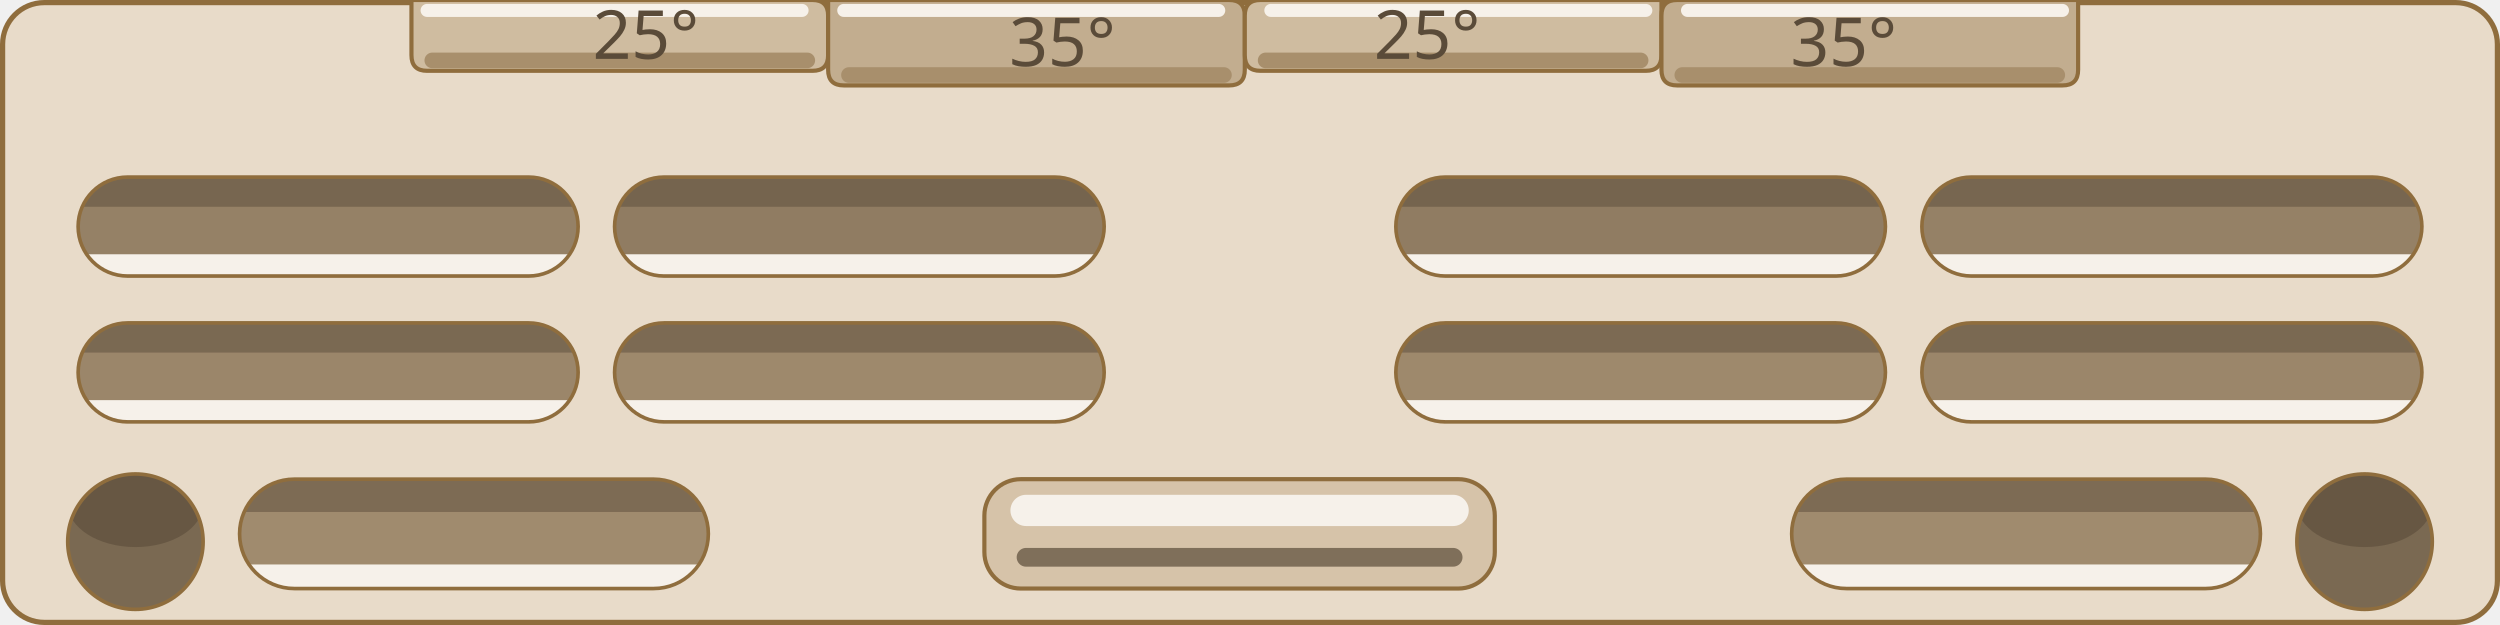
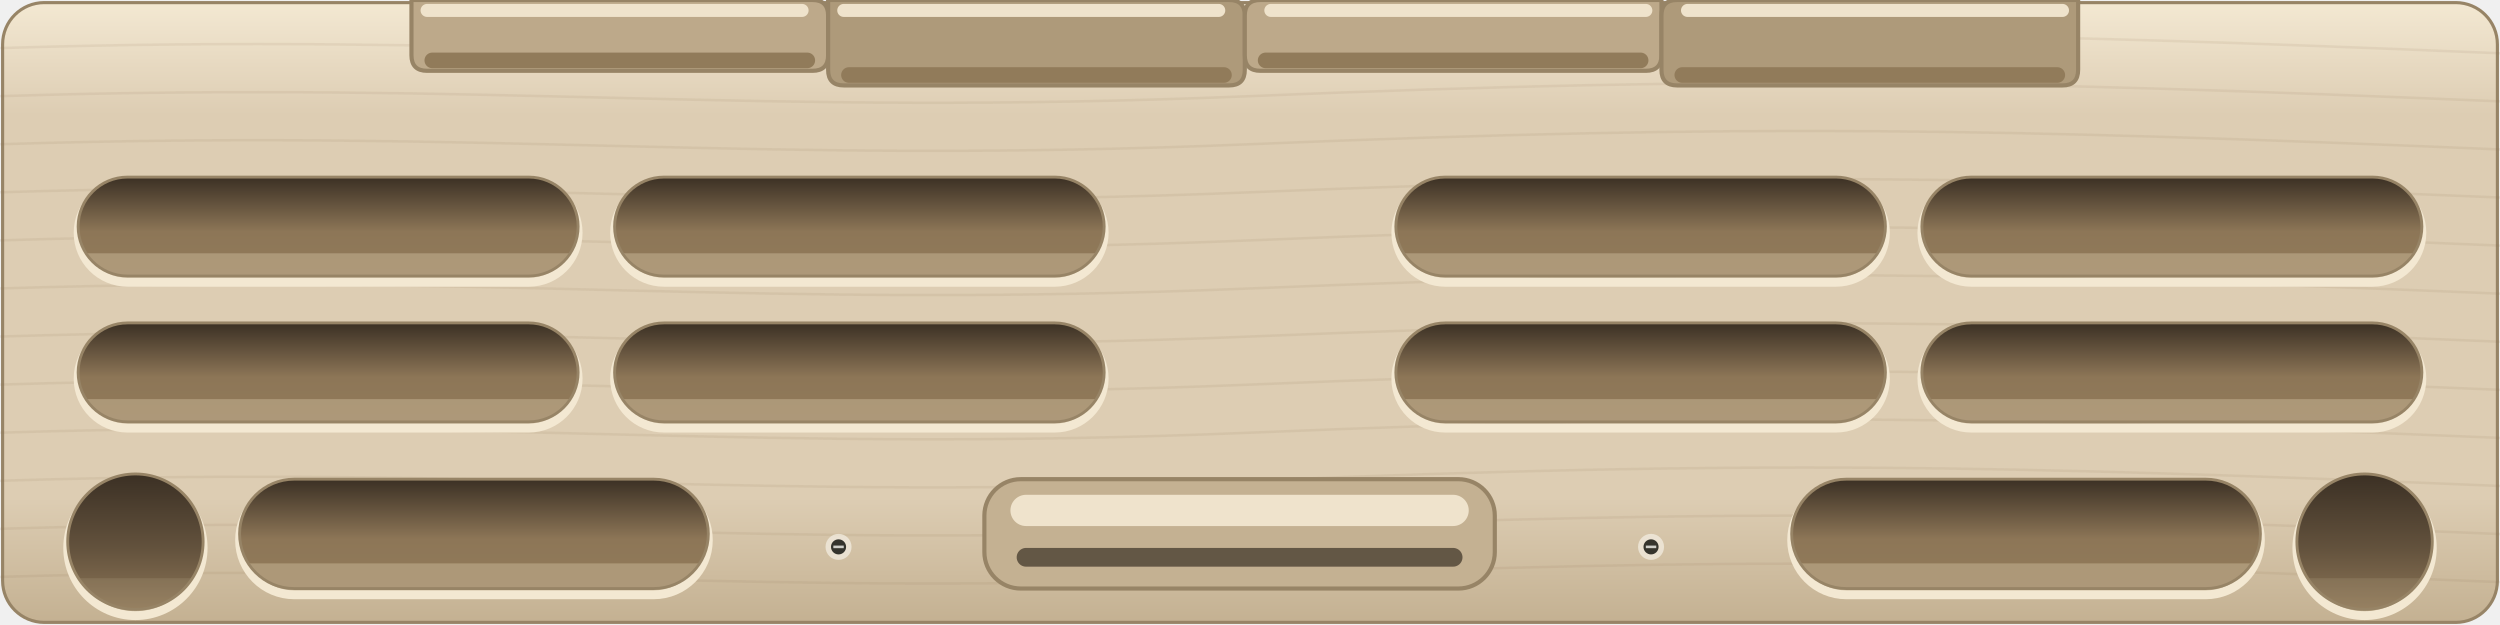
<svg xmlns="http://www.w3.org/2000/svg" viewBox="0 0 480 120" width="960" height="240">
  <defs>
+     <clipPath id="material-clip">
+       <rect width="480" height="120" rx="8" />
+     </clipPath>
+     <linearGradient id="board-light" x1="0" y1="0" x2="0" y2="1">
+       <stop offset="0" stop-color="#F3E8D2" />
+       <stop offset="0.18" stop-color="#DDCDB3" />
+       <stop offset="0.8" stop-color="#DDCDB3" />
+       <stop offset="1" stop-color="#C4B192" />
+     </linearGradient>
    <mask id="board-silhouette">
      <rect width="480" height="120" fill="white" />
      <path d="M0 0 H0 L0 0 Z" transform="translate(79 0)" fill="black" />
      <path d="M0 0 H0 L0 0 Z" transform="translate(159 0)" fill="black" />
      <path d="M0 0 H0 L0 0 Z" transform="translate(319 0) scale(-1 1)" fill="black" />
      <path d="M0 0 H0 L0 0 Z" transform="translate(399 0) scale(-1 1)" fill="black" />
    </mask>
-     <clipPath id="clip-edge-20-l">
+     <clipPath id="cut-edge-20-l">
      <rect x="15" y="34" width="96" height="19" rx="9.5" />
    </clipPath>
-     <clipPath id="clip-edge-25-l">
+     <linearGradient id="cavity-edge-20-l" x1="0" y1="0" x2="0" y2="1">
+       <stop offset="0" stop-color="#3B3024" />
+       <stop offset="0.55" stop-color="#8D7657" />
+       <stop offset="1" stop-color="#917B5A" />
+     </linearGradient>
+     <clipPath id="cut-edge-25-l">
      <rect x="118" y="34" width="94" height="19" rx="9.5" />
    </clipPath>
-     <clipPath id="clip-edge-25-r">
+     <linearGradient id="cavity-edge-25-l" x1="0" y1="0" x2="0" y2="1">
+       <stop offset="0" stop-color="#3B3024" />
+       <stop offset="0.55" stop-color="#8D7657" />
+       <stop offset="1" stop-color="#917B5A" />
+     </linearGradient>
+     <clipPath id="cut-edge-25-r">
      <rect x="268" y="34" width="94" height="19" rx="9.5" />
    </clipPath>
-     <clipPath id="clip-edge-20-r">
+     <linearGradient id="cavity-edge-25-r" x1="0" y1="0" x2="0" y2="1">
+       <stop offset="0" stop-color="#3B3024" />
+       <stop offset="0.55" stop-color="#8D7657" />
+       <stop offset="1" stop-color="#917B5A" />
+     </linearGradient>
+     <clipPath id="cut-edge-20-r">
      <rect x="369" y="34" width="96" height="19" rx="9.5" />
    </clipPath>
-     <clipPath id="clip-edge-15-l">
+     <linearGradient id="cavity-edge-20-r" x1="0" y1="0" x2="0" y2="1">
+       <stop offset="0" stop-color="#3B3024" />
+       <stop offset="0.55" stop-color="#8D7657" />
+       <stop offset="1" stop-color="#917B5A" />
+     </linearGradient>
+     <clipPath id="cut-edge-15-l">
      <rect x="15" y="62" width="96" height="19" rx="9.5" />
    </clipPath>
-     <clipPath id="clip-edge-12-l">
+     <linearGradient id="cavity-edge-15-l" x1="0" y1="0" x2="0" y2="1">
+       <stop offset="0" stop-color="#3B3024" />
+       <stop offset="0.55" stop-color="#8D7657" />
+       <stop offset="1" stop-color="#917B5A" />
+     </linearGradient>
+     <clipPath id="cut-edge-12-l">
      <rect x="118" y="62" width="94" height="19" rx="9.5" />
    </clipPath>
-     <clipPath id="clip-edge-12-r">
+     <linearGradient id="cavity-edge-12-l" x1="0" y1="0" x2="0" y2="1">
+       <stop offset="0" stop-color="#3B3024" />
+       <stop offset="0.55" stop-color="#8D7657" />
+       <stop offset="1" stop-color="#917B5A" />
+     </linearGradient>
+     <clipPath id="cut-edge-12-r">
      <rect x="268" y="62" width="94" height="19" rx="9.5" />
    </clipPath>
-     <clipPath id="clip-edge-15-r">
+     <linearGradient id="cavity-edge-12-r" x1="0" y1="0" x2="0" y2="1">
+       <stop offset="0" stop-color="#3B3024" />
+       <stop offset="0.55" stop-color="#8D7657" />
+       <stop offset="1" stop-color="#917B5A" />
+     </linearGradient>
+     <clipPath id="cut-edge-15-r">
      <rect x="369" y="62" width="96" height="19" rx="9.5" />
    </clipPath>
-     <clipPath id="clip-hole-30-l">
+     <linearGradient id="cavity-edge-15-r" x1="0" y1="0" x2="0" y2="1">
+       <stop offset="0" stop-color="#3B3024" />
+       <stop offset="0.55" stop-color="#8D7657" />
+       <stop offset="1" stop-color="#917B5A" />
+     </linearGradient>
+     <clipPath id="cut-hole-30-l">
      <circle cx="26" cy="104" r="13" />
    </clipPath>
-     <clipPath id="clip-edge-10-l">
+     <linearGradient id="cavity-hole-30-l" x1="0" y1="0" x2="0" y2="1">
+       <stop offset="0" stop-color="#3B3024" />
+       <stop offset="0.55" stop-color="#63523D" />
+       <stop offset="1" stop-color="#8D7657" />
+     </linearGradient>
+     <clipPath id="cut-edge-10-l">
      <rect x="46" y="92" width="90" height="21" rx="10.5" />
    </clipPath>
-     <clipPath id="clip-edge-10-r">
+     <linearGradient id="cavity-edge-10-l" x1="0" y1="0" x2="0" y2="1">
+       <stop offset="0" stop-color="#3B3024" />
+       <stop offset="0.55" stop-color="#8D7657" />
+       <stop offset="1" stop-color="#917B5A" />
+     </linearGradient>
+     <clipPath id="cut-edge-10-r">
      <rect x="344" y="92" width="90" height="21" rx="10.5" />
    </clipPath>
-     <clipPath id="clip-hole-30-r">
+     <linearGradient id="cavity-edge-10-r" x1="0" y1="0" x2="0" y2="1">
+       <stop offset="0" stop-color="#3B3024" />
+       <stop offset="0.55" stop-color="#8D7657" />
+       <stop offset="1" stop-color="#917B5A" />
+     </linearGradient>
+     <clipPath id="cut-hole-30-r">
      <circle cx="454" cy="104" r="13" />
    </clipPath>
+     <linearGradient id="cavity-hole-30-r" x1="0" y1="0" x2="0" y2="1">
+       <stop offset="0" stop-color="#3B3024" />
+       <stop offset="0.55" stop-color="#63523D" />
+       <stop offset="1" stop-color="#8D7657" />
+     </linearGradient>
  </defs>
-   <rect x="0.5" y="0.5" width="479" height="119" rx="8" fill="#E8DBC9" stroke="#8F6D3D" stroke-width="1" mask="url(#board-silhouette)" />
-   <g transform="translate(79 0)">
-     <path d="M0 0 L0 0 H77 Q80 0 80 3     V10.596 Q80 13.596 77 13.596     H3 Q0 13.596 0 10.596 Z" fill="#cfbca0" stroke="#8F6D3D" stroke-width="0.8" stroke-linejoin="round" />
-     <path d="M3 2 H75" stroke="#F6F1EA" stroke-width="2.5" stroke-linecap="round" />
-     <path d="M4 11.596 H76" stroke="#A88F6C" stroke-width="3" stroke-linecap="round" />
-   </g>
-   <text x="124" y="11.298" text-anchor="middle" font-family="Geist Mono" font-size="13" fill="#5A4B39">25°</text>
-   <g transform="translate(159 0)">
-     <path d="M0 0 L0 0 H77 Q80 0 80 3     V13.402 Q80 16.402 77 16.402     H3 Q0 16.402 0 13.402 Z" fill="#c2ad8f" stroke="#8F6D3D" stroke-width="0.8" stroke-linejoin="round" />
-     <path d="M3 2 H75" stroke="#F6F1EA" stroke-width="2.5" stroke-linecap="round" />
-     <path d="M4 14.402 H76" stroke="#A88F6C" stroke-width="3" stroke-linecap="round" />
-   </g>
-   <text x="204" y="12.701" text-anchor="middle" font-family="Geist Mono" font-size="13" fill="#5A4B39">35°</text>
-   <g transform="translate(319 0) scale(-1 1)">
-     <path d="M0 0 L0 0 H77 Q80 0 80 3     V10.596 Q80 13.596 77 13.596     H3 Q0 13.596 0 10.596 Z" fill="#cfbca0" stroke="#8F6D3D" stroke-width="0.8" stroke-linejoin="round" />
-     <path d="M3 2 H75" stroke="#F6F1EA" stroke-width="2.5" stroke-linecap="round" />
-     <path d="M4 11.596 H76" stroke="#A88F6C" stroke-width="3" stroke-linecap="round" />
-   </g>
-   <text x="274" y="11.298" text-anchor="middle" font-family="Geist Mono" font-size="13" fill="#5A4B39">25°</text>
-   <g transform="translate(399 0) scale(-1 1)">
-     <path d="M0 0 L0 0 H77 Q80 0 80 3     V13.402 Q80 16.402 77 16.402     H3 Q0 16.402 0 13.402 Z" fill="#c2ad8f" stroke="#8F6D3D" stroke-width="0.8" stroke-linejoin="round" />
-     <path d="M3 2 H75" stroke="#F6F1EA" stroke-width="2.5" stroke-linecap="round" />
-     <path d="M4 14.402 H76" stroke="#A88F6C" stroke-width="3" stroke-linecap="round" />
-   </g>
-   <text x="354" y="12.701" text-anchor="middle" font-family="Geist Mono" font-size="13" fill="#5A4B39">35°</text>
-   <rect x="15" y="34" width="96" height="19" rx="9.5" fill="#958166" />
-   <rect x="15" y="34" width="96" height="5.7" fill="#5A4B39" opacity="0.5" clip-path="url(#clip-edge-20-l)" />
-   <rect x="15" y="48.82" width="96" height="4.18" fill="#F6F1EA" clip-path="url(#clip-edge-20-l)" />
-   <rect x="15" y="34" width="96" height="19" rx="9.5" fill="none" stroke="#8F6D3D" stroke-width="0.7" />
-   <rect x="118" y="34" width="94" height="19" rx="9.5" fill="#907c62" />
-   <rect x="118" y="34" width="94" height="5.7" fill="#5A4B39" opacity="0.5" clip-path="url(#clip-edge-25-l)" />
-   <rect x="118" y="48.82" width="94" height="4.18" fill="#F6F1EA" clip-path="url(#clip-edge-25-l)" />
-   <rect x="118" y="34" width="94" height="19" rx="9.5" fill="none" stroke="#8F6D3D" stroke-width="0.7" />
-   <rect x="268" y="34" width="94" height="19" rx="9.5" fill="#907c62" />
-   <rect x="268" y="34" width="94" height="5.7" fill="#5A4B39" opacity="0.5" clip-path="url(#clip-edge-25-r)" />
-   <rect x="268" y="48.82" width="94" height="4.18" fill="#F6F1EA" clip-path="url(#clip-edge-25-r)" />
-   <rect x="268" y="34" width="94" height="19" rx="9.5" fill="none" stroke="#8F6D3D" stroke-width="0.7" />
-   <rect x="369" y="34" width="96" height="19" rx="9.5" fill="#958166" />
-   <rect x="369" y="34" width="96" height="5.7" fill="#5A4B39" opacity="0.5" clip-path="url(#clip-edge-20-r)" />
-   <rect x="369" y="48.82" width="96" height="4.18" fill="#F6F1EA" clip-path="url(#clip-edge-20-r)" />
-   <rect x="369" y="34" width="96" height="19" rx="9.5" fill="none" stroke="#8F6D3D" stroke-width="0.7" />
-   <rect x="15" y="62" width="96" height="19" rx="9.5" fill="#9b866a" />
-   <rect x="15" y="62" width="96" height="5.7" fill="#5A4B39" opacity="0.5" clip-path="url(#clip-edge-15-l)" />
-   <rect x="15" y="76.82" width="96" height="4.18" fill="#F6F1EA" clip-path="url(#clip-edge-15-l)" />
-   <rect x="15" y="62" width="96" height="19" rx="9.5" fill="none" stroke="#8F6D3D" stroke-width="0.7" />
-   <rect x="118" y="62" width="94" height="19" rx="9.5" fill="#9e896c" />
-   <rect x="118" y="62" width="94" height="5.7" fill="#5A4B39" opacity="0.5" clip-path="url(#clip-edge-12-l)" />
-   <rect x="118" y="76.82" width="94" height="4.18" fill="#F6F1EA" clip-path="url(#clip-edge-12-l)" />
-   <rect x="118" y="62" width="94" height="19" rx="9.5" fill="none" stroke="#8F6D3D" stroke-width="0.7" />
-   <rect x="268" y="62" width="94" height="19" rx="9.5" fill="#9e896c" />
-   <rect x="268" y="62" width="94" height="5.7" fill="#5A4B39" opacity="0.5" clip-path="url(#clip-edge-12-r)" />
-   <rect x="268" y="76.82" width="94" height="4.18" fill="#F6F1EA" clip-path="url(#clip-edge-12-r)" />
-   <rect x="268" y="62" width="94" height="19" rx="9.5" fill="none" stroke="#8F6D3D" stroke-width="0.7" />
-   <rect x="369" y="62" width="96" height="19" rx="9.5" fill="#9b866a" />
-   <rect x="369" y="62" width="96" height="5.7" fill="#5A4B39" opacity="0.5" clip-path="url(#clip-edge-15-r)" />
-   <rect x="369" y="76.82" width="96" height="4.18" fill="#F6F1EA" clip-path="url(#clip-edge-15-r)" />
-   <rect x="369" y="62" width="96" height="19" rx="9.5" fill="none" stroke="#8F6D3D" stroke-width="0.7" />
-   <circle cx="26" cy="104" r="13" fill="#7A6952" />
-   <ellipse cx="26" cy="96.72" rx="13" ry="8.32" fill="#5A4B39" opacity="0.6" clip-path="url(#clip-hole-30-l)" />
-   <circle cx="26" cy="104" r="13" fill="none" stroke="#8F6D3D" stroke-width="0.7" />
-   <rect x="46" y="92" width="90" height="21" rx="10.5" fill="#a08b6e" />
-   <rect x="46" y="92" width="90" height="6.3" fill="#5A4B39" opacity="0.5" clip-path="url(#clip-edge-10-l)" />
-   <rect x="46" y="108.38" width="90" height="4.62" fill="#F6F1EA" clip-path="url(#clip-edge-10-l)" />
-   <rect x="46" y="92" width="90" height="21" rx="10.5" fill="none" stroke="#8F6D3D" stroke-width="0.7" />
-   <g transform="translate(189 92)">
-     <rect x="0" y="0" width="98" height="21" rx="7" fill="#D6C3A9" stroke="#8F6D3D" stroke-width="0.8" stroke-linejoin="round" />
-     <path d="M8 6 H90" fill="none" stroke="#F6F1EA" stroke-width="6" stroke-linecap="round" />
-     <path d="M8 15 H90" fill="none" stroke="#5A4B39" stroke-width="3.6" stroke-linecap="round" opacity="0.7" />
-   </g>
-   <rect x="344" y="92" width="90" height="21" rx="10.5" fill="#a08b6e" />
-   <rect x="344" y="92" width="90" height="6.3" fill="#5A4B39" opacity="0.5" clip-path="url(#clip-edge-10-r)" />
-   <rect x="344" y="108.38" width="90" height="4.62" fill="#F6F1EA" clip-path="url(#clip-edge-10-r)" />
-   <rect x="344" y="92" width="90" height="21" rx="10.5" fill="none" stroke="#8F6D3D" stroke-width="0.7" />
-   <circle cx="454" cy="104" r="13" fill="#7A6952" />
-   <ellipse cx="454" cy="96.72" rx="13" ry="8.32" fill="#5A4B39" opacity="0.6" clip-path="url(#clip-hole-30-r)" />
-   <circle cx="454" cy="104" r="13" fill="none" stroke="#8F6D3D" stroke-width="0.7" />
+   <rect x="0.5" y="0.5" width="479" height="119" rx="8" fill="url(#board-light)" stroke="#978466" stroke-width="0.6" mask="url(#board-silhouette)" />
+   <g opacity="0.1" fill="none" stroke="#846B4A" stroke-width="0.5" clip-path="url(#material-clip)">
+     <path d="M0 9.231 C96 6.231 144 13.231 240 9.231 S384 6.231 480 10.231" />
+     <path d="M0 18.462 C96 15.462 144 22.462 240 18.462 S384 15.462 480 19.462" />
+     <path d="M0 27.692 C96 24.692 144 31.692 240 27.692 S384 24.692 480 28.692" />
+     <path d="M0 36.923 C96 33.923 144 40.923 240 36.923 S384 33.923 480 37.923" />
+     <path d="M0 46.154 C96 43.154 144 50.154 240 46.154 S384 43.154 480 47.154" />
+     <path d="M0 55.385 C96 52.385 144 59.385 240 55.385 S384 52.385 480 56.385" />
+     <path d="M0 64.615 C96 61.615 144 68.615 240 64.615 S384 61.615 480 65.615" />
+     <path d="M0 73.846 C96 70.846 144 77.846 240 73.846 S384 70.846 480 74.846" />
+     <path d="M0 83.077 C96 80.077 144 87.077 240 83.077 S384 80.077 480 84.077" />
+     <path d="M0 92.308 C96 89.308 144 96.308 240 92.308 S384 89.308 480 93.308" />
+     <path d="M0 101.538 C96 98.538 144 105.538 240 101.538 S384 98.538 480 102.538" />
+     <path d="M0 110.769 C96 107.769 144 114.769 240 110.769 S384 107.769 480 111.769" />
+   </g>
+   <g data-hold="sloper-25-l">
+     <g transform="translate(79 0)">
+       <path d="M0 0 L0 0 H77 Q80 0 80 3     V10.596 Q80 13.596 77 13.596     H3 Q0 13.596 0 10.596 Z" fill="#bda98a" stroke="#978466" stroke-width="0.8" stroke-linejoin="round" />
+       <path d="M3 2 H75" stroke="#efe3cc" stroke-width="2.5" stroke-linecap="round" />
+       <path d="M4 11.596 H76" stroke="#917B5A" stroke-width="3" stroke-linecap="round" />
+     </g>
+   </g>
+   <g data-hold="sloper-35-l">
+     <g transform="translate(159 0)">
+       <path d="M0 0 L0 0 H77 Q80 0 80 3     V13.402 Q80 16.402 77 16.402     H3 Q0 16.402 0 13.402 Z" fill="#ae9a7a" stroke="#978466" stroke-width="0.8" stroke-linejoin="round" />
+       <path d="M3 2 H75" stroke="#efe3cc" stroke-width="2.5" stroke-linecap="round" />
+       <path d="M4 14.402 H76" stroke="#917B5A" stroke-width="3" stroke-linecap="round" />
+     </g>
+   </g>
+   <g data-hold="sloper-25-r">
+     <g transform="translate(319 0) scale(-1 1)">
+       <path d="M0 0 L0 0 H77 Q80 0 80 3     V10.596 Q80 13.596 77 13.596     H3 Q0 13.596 0 10.596 Z" fill="#bda98a" stroke="#978466" stroke-width="0.8" stroke-linejoin="round" />
+       <path d="M3 2 H75" stroke="#efe3cc" stroke-width="2.5" stroke-linecap="round" />
+       <path d="M4 11.596 H76" stroke="#917B5A" stroke-width="3" stroke-linecap="round" />
+     </g>
+   </g>
+   <g data-hold="sloper-35-r">
+     <g transform="translate(399 0) scale(-1 1)">
+       <path d="M0 0 L0 0 H77 Q80 0 80 3     V13.402 Q80 16.402 77 16.402     H3 Q0 16.402 0 13.402 Z" fill="#ae9a7a" stroke="#978466" stroke-width="0.8" stroke-linejoin="round" />
+       <path d="M3 2 H75" stroke="#efe3cc" stroke-width="2.5" stroke-linecap="round" />
+       <path d="M4 14.402 H76" stroke="#917B5A" stroke-width="3" stroke-linecap="round" />
+     </g>
+   </g>
+   <g data-hold="edge-20-l">
+     <rect x="15" y="34" width="96" height="19" rx="9.5" fill="none" stroke="#F3E8D2" stroke-width="1.7" transform="translate(0 1.2)" />
+     <rect x="15" y="34" width="96" height="19" rx="9.5" fill="url(#cavity-edge-20-l)" />
+     <rect x="15" y="48.63" width="96" height="4.37" fill="#C4B192" opacity="0.55" clip-path="url(#cut-edge-20-l)" />
+     <rect x="15" y="34" width="96" height="19" rx="9.5" fill="none" stroke="#978466" stroke-width="0.55" />
+   </g>
+   <g data-hold="edge-25-l">
+     <rect x="118" y="34" width="94" height="19" rx="9.5" fill="none" stroke="#F3E8D2" stroke-width="1.7" transform="translate(0 1.2)" />
+     <rect x="118" y="34" width="94" height="19" rx="9.5" fill="url(#cavity-edge-25-l)" />
+     <rect x="118" y="48.63" width="94" height="4.37" fill="#C4B192" opacity="0.55" clip-path="url(#cut-edge-25-l)" />
+     <rect x="118" y="34" width="94" height="19" rx="9.5" fill="none" stroke="#978466" stroke-width="0.55" />
+   </g>
+   <g data-hold="edge-25-r">
+     <rect x="268" y="34" width="94" height="19" rx="9.5" fill="none" stroke="#F3E8D2" stroke-width="1.7" transform="translate(0 1.2)" />
+     <rect x="268" y="34" width="94" height="19" rx="9.5" fill="url(#cavity-edge-25-r)" />
+     <rect x="268" y="48.63" width="94" height="4.37" fill="#C4B192" opacity="0.55" clip-path="url(#cut-edge-25-r)" />
+     <rect x="268" y="34" width="94" height="19" rx="9.5" fill="none" stroke="#978466" stroke-width="0.55" />
+   </g>
+   <g data-hold="edge-20-r">
+     <rect x="369" y="34" width="96" height="19" rx="9.5" fill="none" stroke="#F3E8D2" stroke-width="1.7" transform="translate(0 1.2)" />
+     <rect x="369" y="34" width="96" height="19" rx="9.5" fill="url(#cavity-edge-20-r)" />
+     <rect x="369" y="48.63" width="96" height="4.37" fill="#C4B192" opacity="0.55" clip-path="url(#cut-edge-20-r)" />
+     <rect x="369" y="34" width="96" height="19" rx="9.5" fill="none" stroke="#978466" stroke-width="0.55" />
+   </g>
+   <g data-hold="edge-15-l">
+     <rect x="15" y="62" width="96" height="19" rx="9.5" fill="none" stroke="#F3E8D2" stroke-width="1.7" transform="translate(0 1.2)" />
+     <rect x="15" y="62" width="96" height="19" rx="9.5" fill="url(#cavity-edge-15-l)" />
+     <rect x="15" y="76.63" width="96" height="4.37" fill="#C4B192" opacity="0.55" clip-path="url(#cut-edge-15-l)" />
+     <rect x="15" y="62" width="96" height="19" rx="9.5" fill="none" stroke="#978466" stroke-width="0.55" />
+   </g>
+   <g data-hold="edge-12-l">
+     <rect x="118" y="62" width="94" height="19" rx="9.5" fill="none" stroke="#F3E8D2" stroke-width="1.7" transform="translate(0 1.2)" />
+     <rect x="118" y="62" width="94" height="19" rx="9.5" fill="url(#cavity-edge-12-l)" />
+     <rect x="118" y="76.63" width="94" height="4.37" fill="#C4B192" opacity="0.55" clip-path="url(#cut-edge-12-l)" />
+     <rect x="118" y="62" width="94" height="19" rx="9.5" fill="none" stroke="#978466" stroke-width="0.55" />
+   </g>
+   <g data-hold="edge-12-r">
+     <rect x="268" y="62" width="94" height="19" rx="9.5" fill="none" stroke="#F3E8D2" stroke-width="1.7" transform="translate(0 1.2)" />
+     <rect x="268" y="62" width="94" height="19" rx="9.5" fill="url(#cavity-edge-12-r)" />
+     <rect x="268" y="76.63" width="94" height="4.37" fill="#C4B192" opacity="0.55" clip-path="url(#cut-edge-12-r)" />
+     <rect x="268" y="62" width="94" height="19" rx="9.5" fill="none" stroke="#978466" stroke-width="0.55" />
+   </g>
+   <g data-hold="edge-15-r">
+     <rect x="369" y="62" width="96" height="19" rx="9.5" fill="none" stroke="#F3E8D2" stroke-width="1.7" transform="translate(0 1.2)" />
+     <rect x="369" y="62" width="96" height="19" rx="9.5" fill="url(#cavity-edge-15-r)" />
+     <rect x="369" y="76.63" width="96" height="4.37" fill="#C4B192" opacity="0.55" clip-path="url(#cut-edge-15-r)" />
+     <rect x="369" y="62" width="96" height="19" rx="9.5" fill="none" stroke="#978466" stroke-width="0.55" />
+   </g>
+   <g data-hold="hole-30-l">
+     <circle cx="26" cy="104" r="13" fill="none" stroke="#F3E8D2" stroke-width="1.7" transform="translate(0 1.2)" />
+     <circle cx="26" cy="104" r="13" fill="url(#cavity-hole-30-l)" />
+     <rect x="13" y="111.02" width="26" height="5.98" fill="#C4B192" opacity="0.18" clip-path="url(#cut-hole-30-l)" />
+     <circle cx="26" cy="104" r="13" fill="none" stroke="#978466" stroke-width="0.55" />
+   </g>
+   <g data-hold="edge-10-l">
+     <rect x="46" y="92" width="90" height="21" rx="10.5" fill="none" stroke="#F3E8D2" stroke-width="1.7" transform="translate(0 1.2)" />
+     <rect x="46" y="92" width="90" height="21" rx="10.5" fill="url(#cavity-edge-10-l)" />
+     <rect x="46" y="108.17" width="90" height="4.83" fill="#C4B192" opacity="0.55" clip-path="url(#cut-edge-10-l)" />
+     <rect x="46" y="92" width="90" height="21" rx="10.5" fill="none" stroke="#978466" stroke-width="0.55" />
+   </g>
+   <g data-hold="trough">
+     <g transform="translate(189 92)">
+       <rect x="0" y="0" width="98" height="21" rx="7" fill="#C4B192" stroke="#978466" stroke-width="0.8" stroke-linejoin="round" />
+       <path d="M8 6 H90" fill="none" stroke="#efe3cc" stroke-width="6" stroke-linecap="round" />
+       <path d="M8 15 H90" fill="none" stroke="#3B3024" stroke-width="3.6" stroke-linecap="round" opacity="0.7" />
+     </g>
+   </g>
+   <g data-hold="edge-10-r">
+     <rect x="344" y="92" width="90" height="21" rx="10.5" fill="none" stroke="#F3E8D2" stroke-width="1.7" transform="translate(0 1.2)" />
+     <rect x="344" y="92" width="90" height="21" rx="10.5" fill="url(#cavity-edge-10-r)" />
+     <rect x="344" y="108.17" width="90" height="4.83" fill="#C4B192" opacity="0.55" clip-path="url(#cut-edge-10-r)" />
+     <rect x="344" y="92" width="90" height="21" rx="10.5" fill="none" stroke="#978466" stroke-width="0.55" />
+   </g>
+   <g data-hold="hole-30-r">
+     <circle cx="454" cy="104" r="13" fill="none" stroke="#F3E8D2" stroke-width="1.7" transform="translate(0 1.2)" />
+     <circle cx="454" cy="104" r="13" fill="url(#cavity-hole-30-r)" />
+     <rect x="441" y="111.02" width="26" height="5.98" fill="#C4B192" opacity="0.18" clip-path="url(#cut-hole-30-r)" />
+     <circle cx="454" cy="104" r="13" fill="none" stroke="#978466" stroke-width="0.55" />
+   </g>
+   <g>
+     <circle cx="161" cy="105" r="2.5" fill="#F7F3E9" opacity="0.65" />
+     <circle cx="161" cy="105" r="1.45" fill="#35342D" />
+     <path d="M160 105h2" stroke="#CFCFC9" stroke-width="0.5" />
+     <circle cx="317" cy="105" r="2.5" fill="#F7F3E9" opacity="0.65" />
+     <circle cx="317" cy="105" r="1.45" fill="#35342D" />
+     <path d="M316 105h2" stroke="#CFCFC9" stroke-width="0.5" />
+   </g>
</svg>
